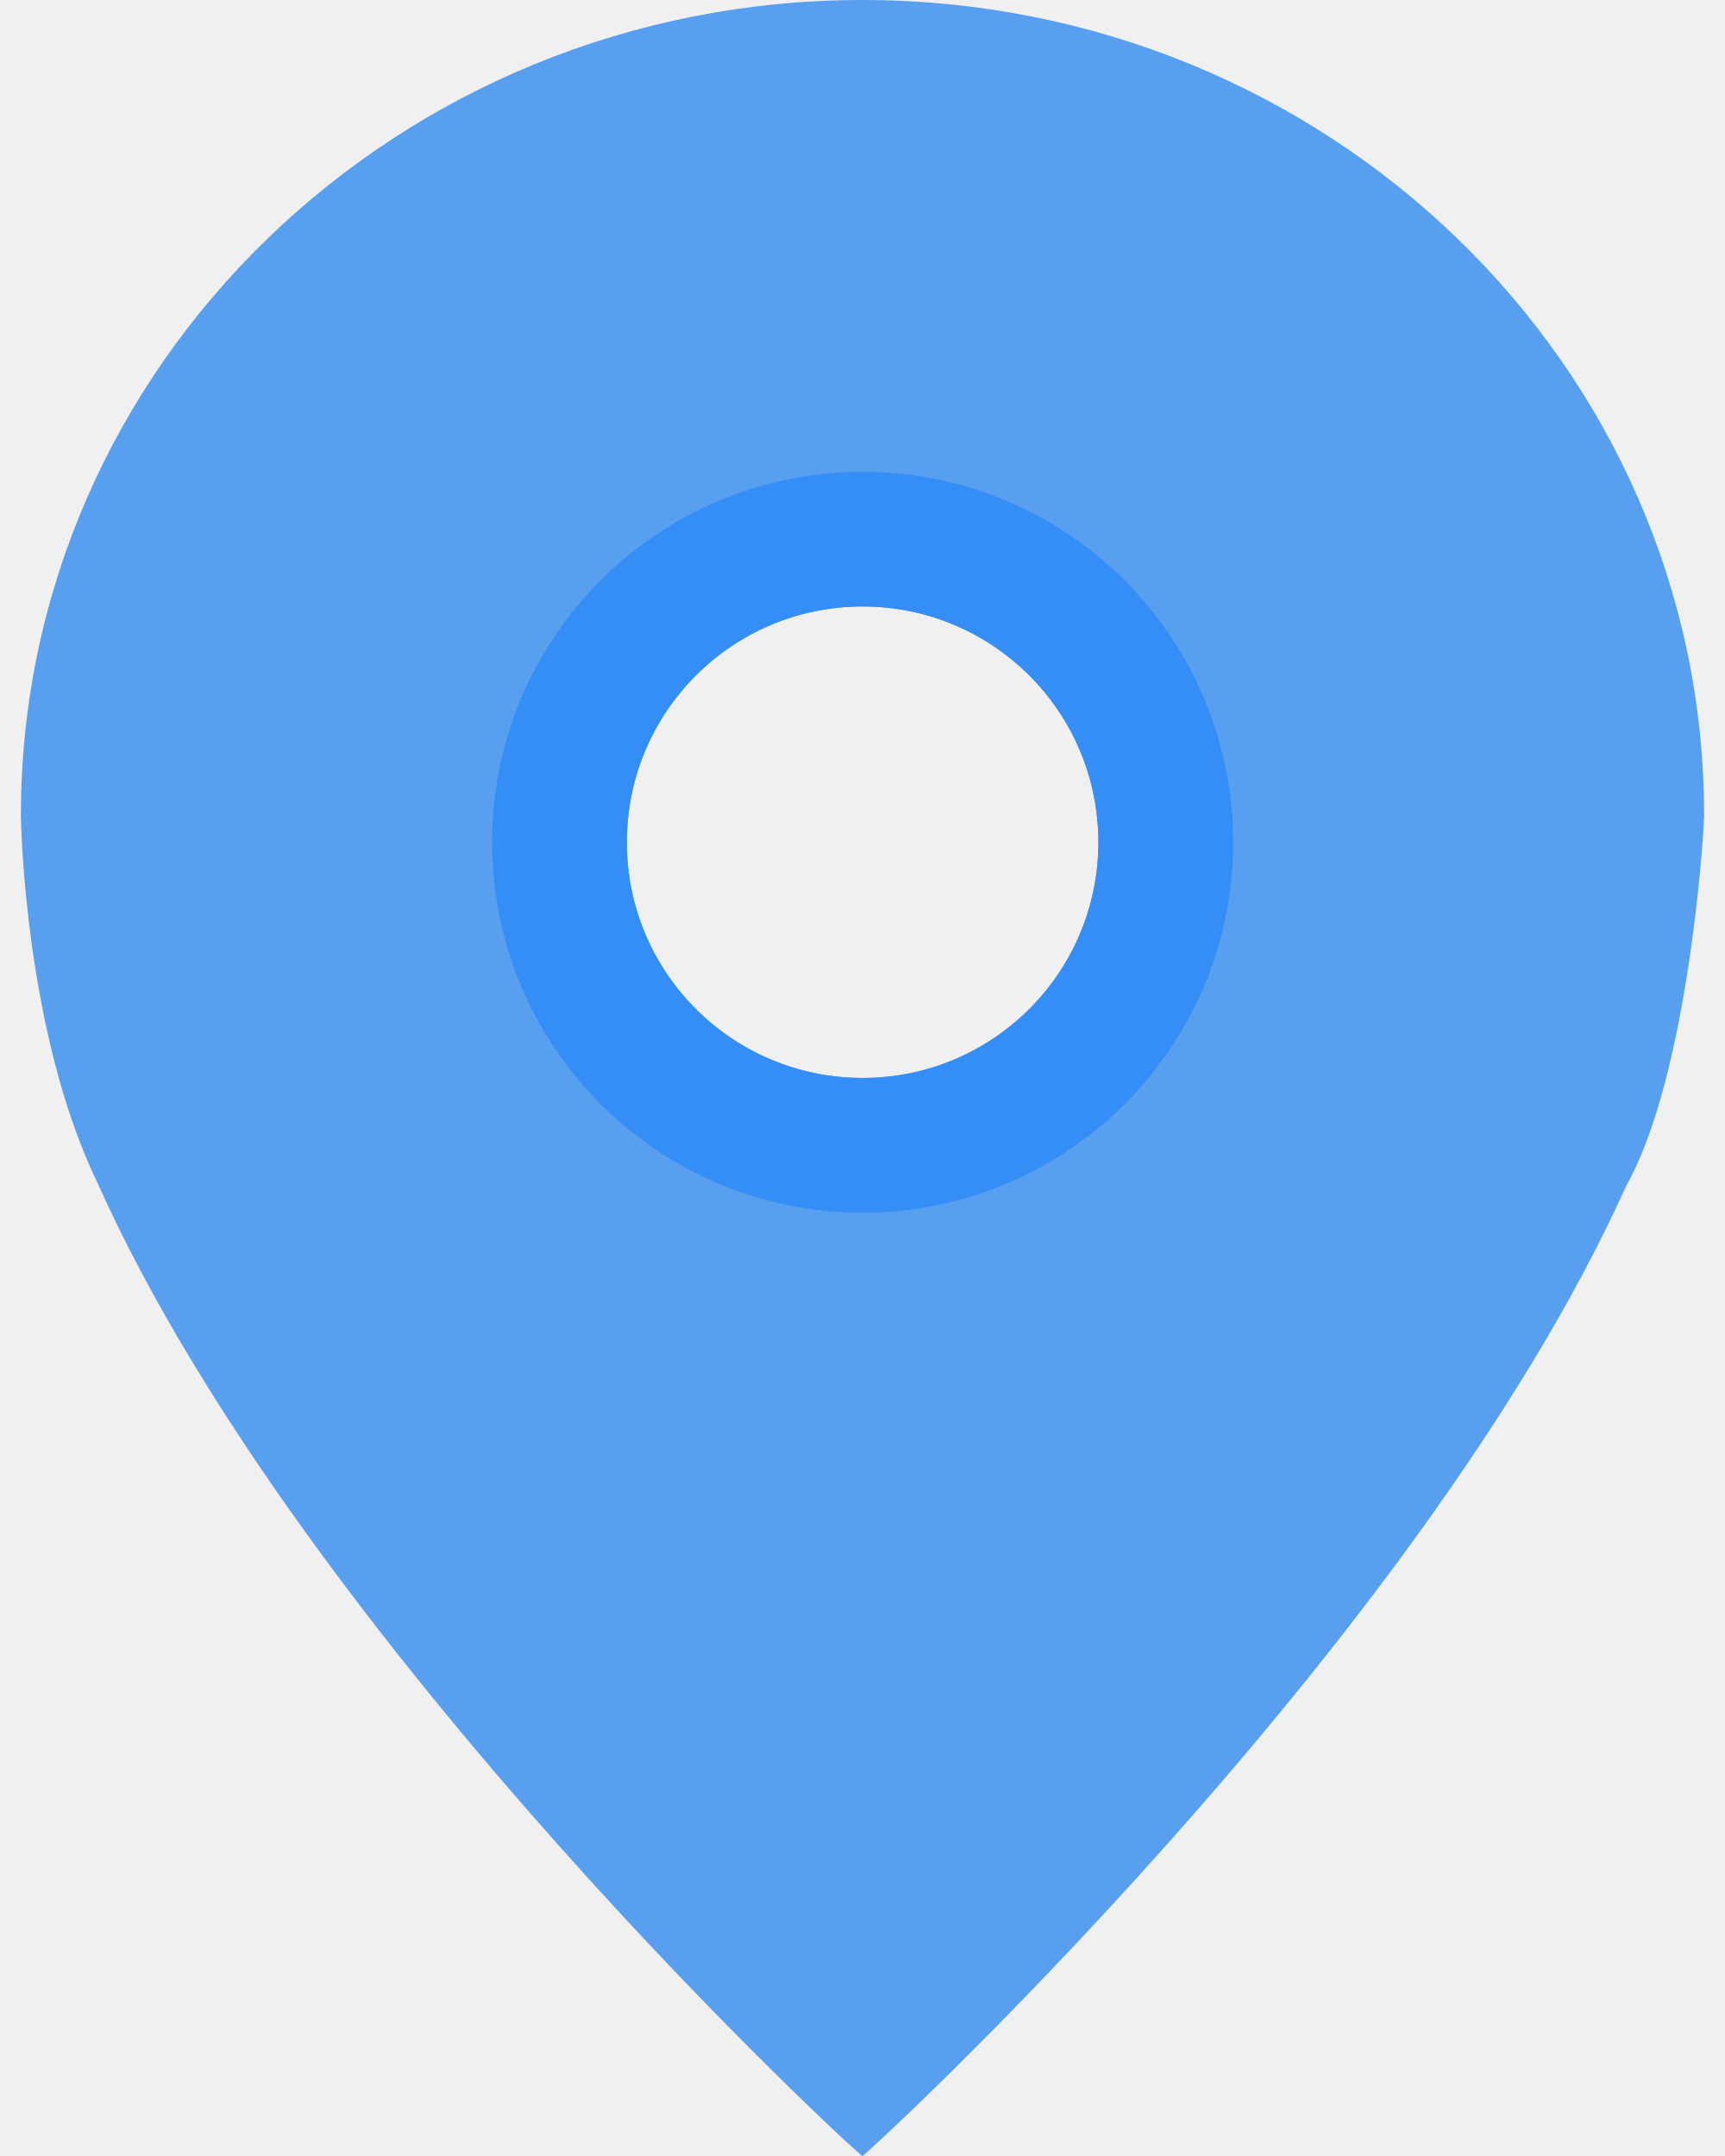
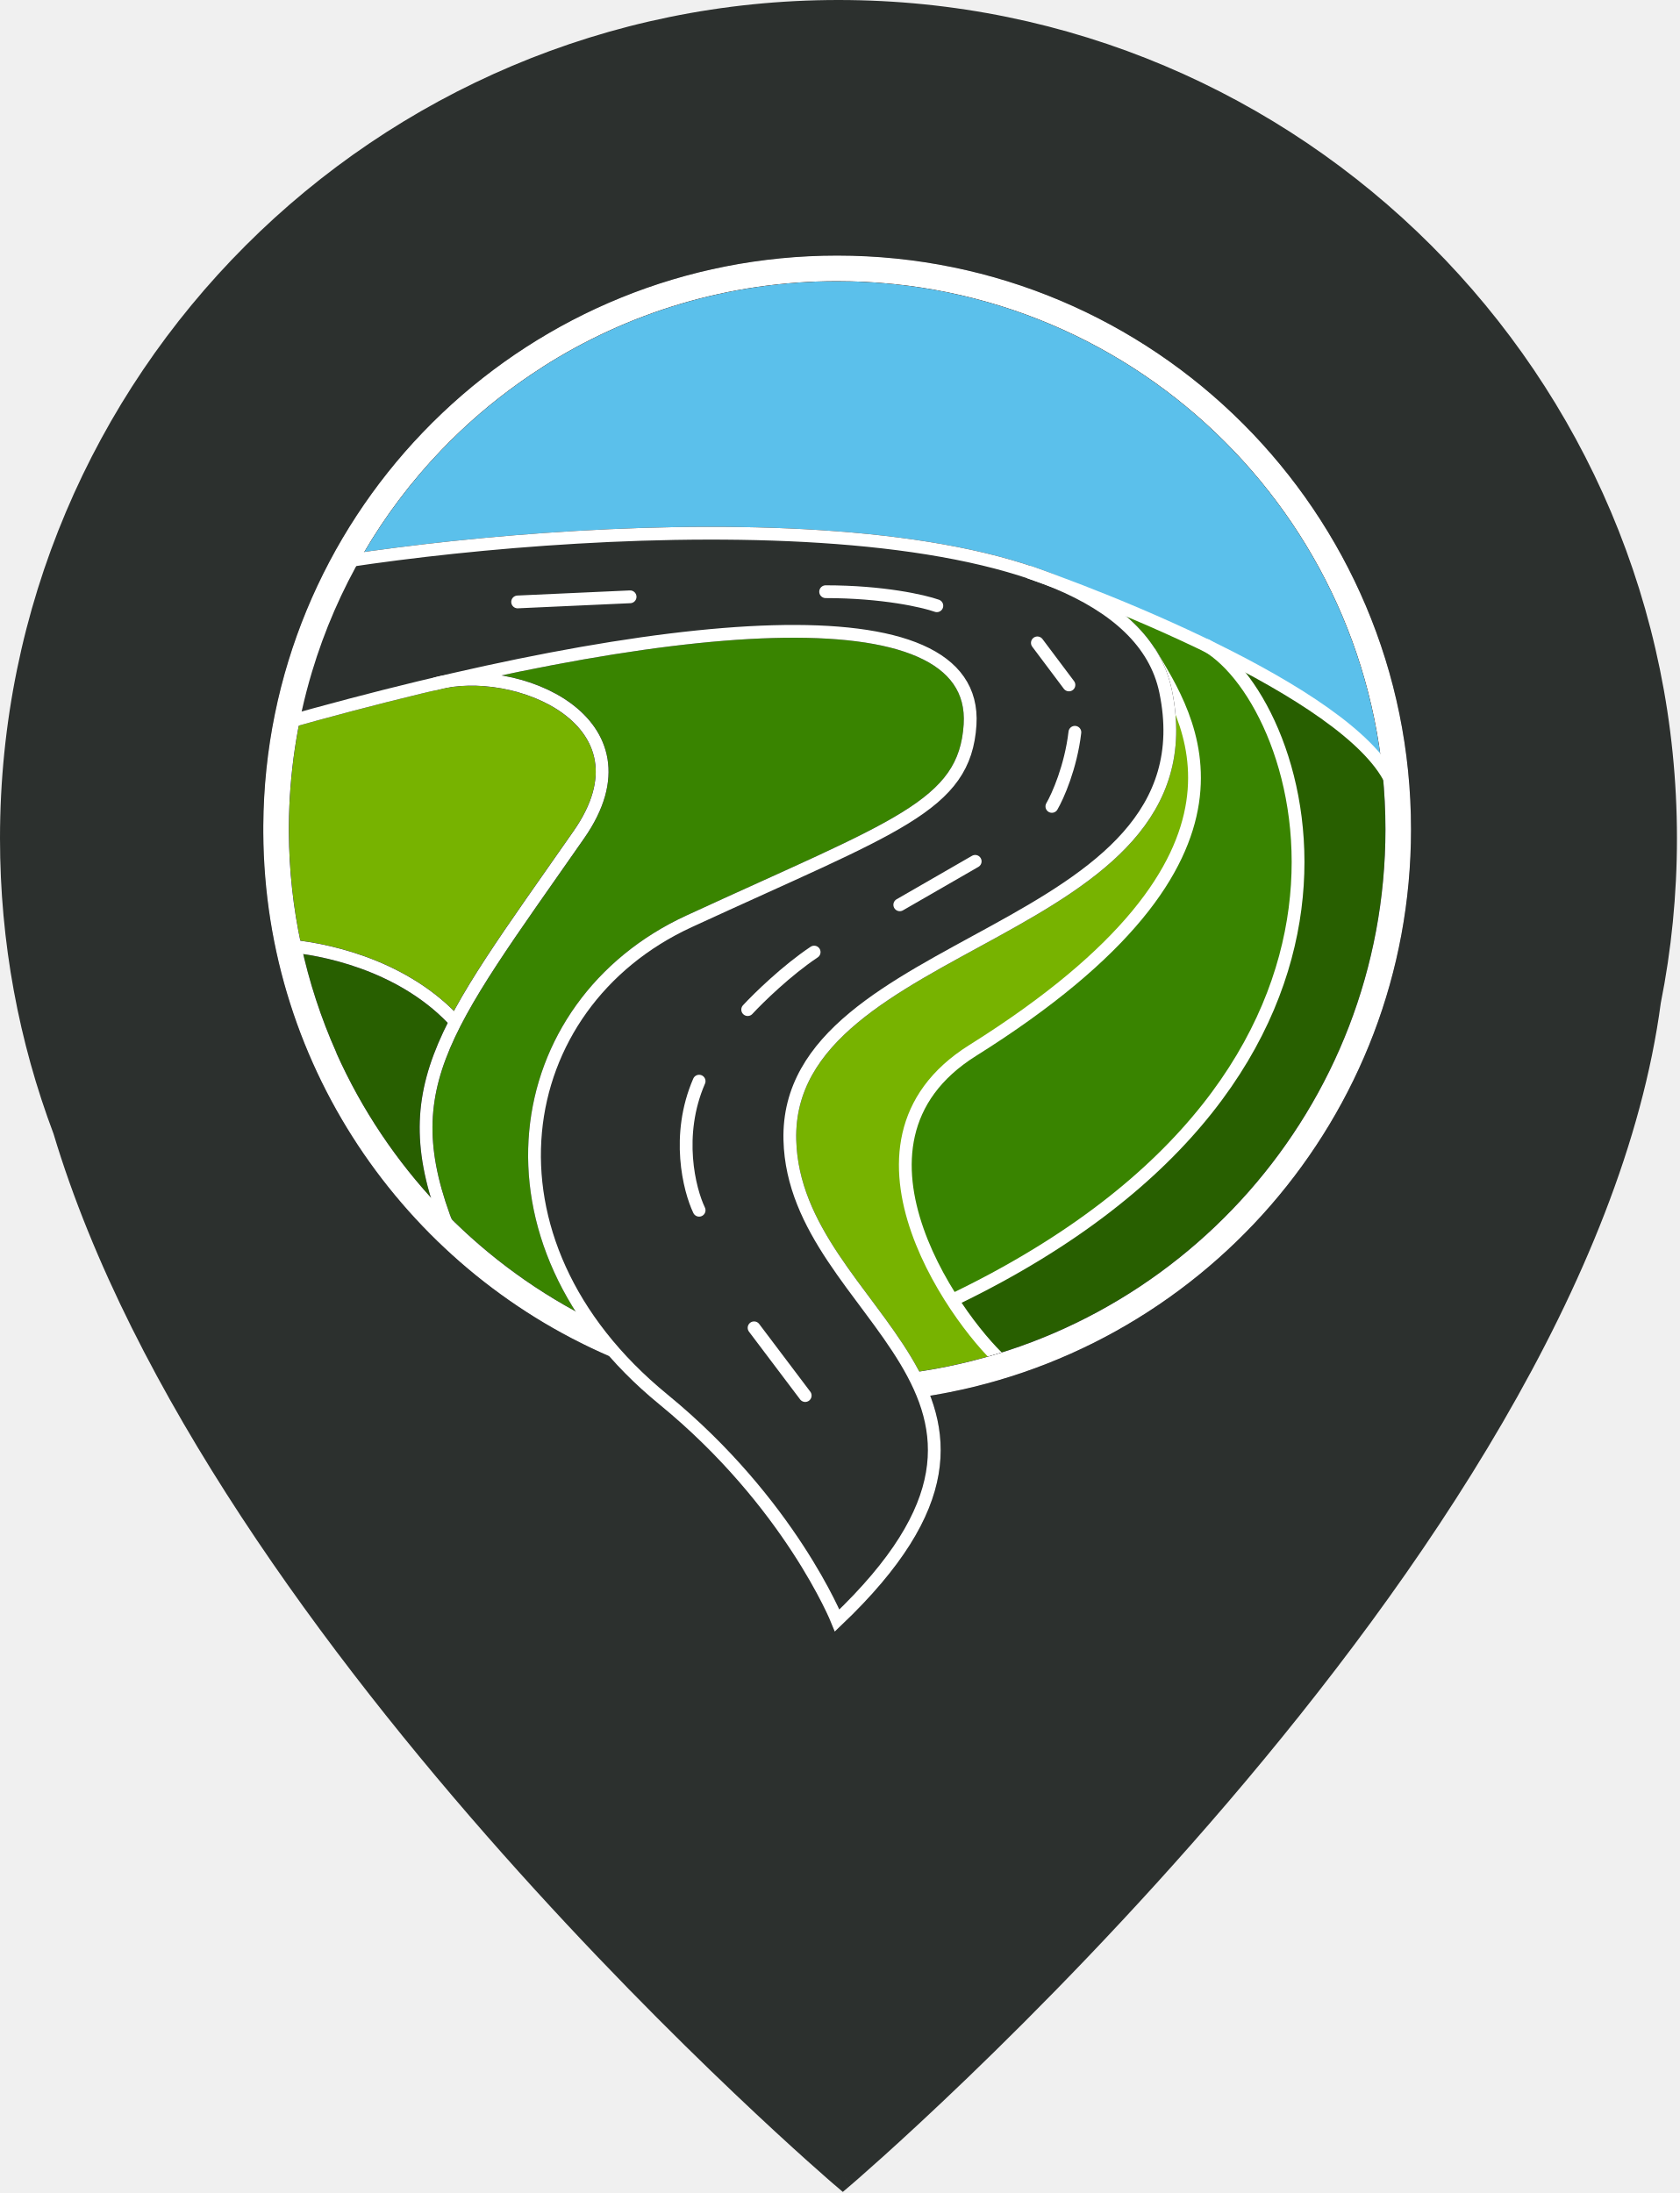
- <svg xmlns="http://www.w3.org/2000/svg" width="80" height="100" viewBox="0 0 80 100" fill="none">
-   <path d="M39.998 0C18.445 0 0.969 16.926 0.969 37.808C0.969 38.214 1.163 47.93 4.518 54.859C14.13 76.338 39.964 100.121 39.998 100C40.042 100.081 65.766 76.428 75.426 54.988C78.293 49.904 79.031 38.636 79.031 37.805C79.034 16.926 61.554 0 39.998 0ZM40.005 49.998C33.959 49.998 29.07 45.106 29.07 39.067C29.07 33.025 33.959 28.13 40.005 28.13C46.047 28.13 50.939 33.025 50.939 39.067C50.939 45.106 46.047 49.998 40.005 49.998Z" fill="#589FF0" />
-   <path d="M40.005 21.884C30.517 21.884 22.822 29.576 22.822 39.067C22.822 48.555 30.516 56.247 40.005 56.247C49.493 56.247 57.187 48.555 57.187 39.067C57.187 29.576 49.492 21.884 40.005 21.884ZM40.005 49.998C33.959 49.998 29.07 45.106 29.07 39.067C29.07 33.025 33.959 28.13 40.005 28.13C46.047 28.13 50.939 33.025 50.939 39.067C50.939 45.106 46.047 49.998 40.005 49.998Z" fill="#358EF5" />
+ <svg xmlns="http://www.w3.org/2000/svg" width="657" height="858" viewBox="0 0 657 858" fill="none">
+   <path fill-rule="evenodd" clip-rule="evenodd" d="M328.018 5C506.416 5 651.036 149.62 651.036 328.018C651.036 349.794 648.882 371.066 644.774 391.634C616.264 606.479 329.716 851 329.716 851C329.716 851 85.861 642.91 25.682 441.992C12.314 406.549 5 368.138 5 328.018C5 149.62 149.62 5 328.018 5Z" fill="#2C302E" />
+   <path d="M644.774 391.634L639.871 390.655L639.839 390.815L639.817 390.976L644.774 391.634ZM329.716 851L326.47 854.803L329.716 857.573L332.961 854.803L329.716 851ZM25.682 441.992L30.472 440.557L30.422 440.39L30.36 440.227L25.682 441.992ZM656.036 328.018C656.036 146.859 509.178 0 328.018 0V10C503.655 10 646.036 152.382 646.036 328.018H656.036ZM649.677 392.613C653.849 371.725 656.036 350.124 656.036 328.018H646.036C646.036 349.463 643.914 370.408 639.871 390.655L649.677 392.613ZM329.716 851C332.961 854.803 332.963 854.802 332.966 854.799C332.968 854.797 332.972 854.794 332.977 854.79C332.987 854.782 333.001 854.77 333.019 854.754C333.056 854.722 333.11 854.676 333.181 854.615C333.322 854.494 333.532 854.313 333.807 854.075C334.358 853.599 335.173 852.893 336.234 851.964C338.356 850.106 341.466 847.358 345.43 843.789C353.357 836.651 364.702 826.222 378.401 813.039C405.794 786.678 442.622 749.28 480.354 705.132C555.614 617.077 635.268 501.273 649.73 392.292L639.817 390.976C625.769 496.84 547.894 610.718 472.753 698.635C435.284 742.474 398.693 779.633 371.467 805.834C357.857 818.932 346.593 829.285 338.738 836.358C334.811 839.894 331.736 842.611 329.647 844.439C328.603 845.354 327.805 846.046 327.269 846.509C327.002 846.74 326.8 846.913 326.666 847.028C326.599 847.086 326.549 847.129 326.516 847.157C326.5 847.171 326.488 847.181 326.48 847.188C326.476 847.191 326.474 847.193 326.472 847.195C326.47 847.196 326.47 847.197 329.716 851ZM20.892 443.426C51.308 544.976 127.936 647.905 196.527 725.16C230.884 763.857 263.349 796.249 287.226 818.969C299.167 830.33 308.964 839.277 315.783 845.389C319.192 848.445 321.857 850.793 323.673 852.379C324.581 853.173 325.277 853.776 325.747 854.182C325.982 854.385 326.161 854.539 326.282 854.643C326.343 854.695 326.389 854.734 326.42 854.761C326.436 854.774 326.448 854.785 326.456 854.792C326.46 854.795 326.464 854.798 326.466 854.8C326.468 854.802 326.47 854.803 329.716 851C332.961 847.197 332.961 847.196 332.96 847.195C332.958 847.194 332.956 847.192 332.953 847.189C332.946 847.184 332.936 847.175 332.922 847.163C332.894 847.139 332.852 847.103 332.795 847.054C332.681 846.956 332.509 846.809 332.281 846.612C331.825 846.218 331.145 845.628 330.252 844.849C328.466 843.289 325.833 840.969 322.457 837.943C315.705 831.89 305.981 823.011 294.12 811.724C270.394 789.149 238.133 756.961 204.005 718.521C135.623 641.501 60.234 539.926 30.472 440.557L20.892 443.426ZM0 328.018C0 368.75 7.426 407.758 21.003 443.756L30.36 440.227C17.202 405.34 10 367.526 10 328.018H0ZM328.018 0C146.859 0 0 146.859 0 328.018H10C10 152.382 152.382 10 328.018 10V0Z" fill="#2C302E" />
+   <path d="M348.5 106.5C230.9 93.3 157.167 176.333 135 219.5C225.731 205.451 299.186 204.715 357 213.5C412.941 222.001 445 241.121 483 257.5C512 270 547 304 547 304C541 247.5 495.5 123 348.5 106.5Z" fill="#5BC0EB" />
+   <path d="M546.5 307.5C539.7 288.7 500.333 266.667 481.5 258C559 377 446 478 372.5 508.5L393 535C541 486 555 331 546.5 307.5Z" fill="#285F00" />
+   <path d="M480.501 257.5C476.501 253.1 448.501 242.333 435.001 237.5C512.501 314.5 431.501 381 379.501 412C337.901 436.8 357.834 487.333 373.001 509.5C410.834 490.5 483.501 446.5 503.001 376C521.118 310.5 485.501 263 480.501 257.5Z" fill="#398400" />
+   <path d="M418 384C481.2 334.8 470.666 288.5 457.5 271.5C459.999 296.5 452.199 317.3 438.999 330.5C422.499 347 382.399 365.733 335.5 397C283 432 324.5 494 330.5 499.5C335.3 503.9 352.667 529.167 361 541.5L392.5 533.5C379 517.5 345.232 480.428 355 446.5C364.5 413.5 378.5 414.75 418 384Z" fill="#77B300" />
+   <path d="M379.5 279C374.7 229.4 249.5 248.667 187.5 264.5C201.667 266.167 233.643 275.64 235.5 297C237.5 320 214 341.5 182.5 391.5C157.3 431.5 168 469.167 176.5 483C208.167 517.167 234 523.5 234 523.5C234 523.5 176.5 444 237.5 383.5C278.335 343 384.436 330 379.5 279Z" fill="#398400" />
+   <path d="M174 479.5C174 479.5 125.5 442 113 370.5C144.2 370.5 169.667 389.833 178.5 399.5C156 435 174 479.5 174 479.5Z" fill="#285F00" />
+   <path d="M183.501 264.5L112.001 283C105.601 295.4 109.334 346.5 112.001 370.5C162.001 375.5 178.001 399.5 178.001 399.5C210.001 344 242.001 312.75 235.501 296.5C227.501 276.5 220.305 272.194 183.501 264.5Z" fill="#77B300" />
+   <path d="M112 370C125.667 371 156.2 376.9 177 398.5" stroke="black" stroke-width="5" stroke-linecap="round" />
+   <path d="M170.5 267.5C201.5 259 257.5 282 226.5 326.5C171.911 404.862 152 426.5 178 487" stroke="black" stroke-width="5" stroke-linecap="round" />
+   <path d="M472 252.5C511.5 275.5 557.5 419 374 508" stroke="white" stroke-width="5" stroke-linecap="round" />
+   <path d="M450 255.5C464.833 280.5 502.5 334.5 380.5 411C321.748 447.84 377.333 520.833 393.5 534" stroke="white" stroke-width="5" stroke-linecap="round" />
+   <path d="M455.998 270.5C439.998 193.3 235.665 204.333 135.498 219.5C135.498 219.5 108.995 283.501 108.998 283.5C260.5 240.5 382.873 229.5 379.498 283.5C377.498 315.5 350.535 323.142 269.498 360.5C199 393 183.383 485.22 259.5 547.5C308.998 588 327.5 634 327.5 634C422 544 310.725 515.5 308.998 446C306.998 365.5 475.998 367 455.998 270.5Z" fill="#D9D9D9" stroke="black" stroke-width="5" stroke-linecap="round" />
+   <path fill-rule="evenodd" clip-rule="evenodd" d="M113.003 325.679C113.001 325.286 113 324.893 113 324.5C113 324.006 113.002 323.513 113.005 323.02C113.144 302.803 116.142 282.558 122.037 262.897C131.848 230.174 149.251 200.516 172.54 176.183C174.953 173.663 177.427 171.202 179.959 168.802C189.784 159.491 200.528 151.075 212.08 143.701L212.066 143.678C245.392 122.359 285.003 110 327.5 110C445.965 110 542 206.035 542 324.5C542 433.134 461.244 522.906 356.489 537.058C358.197 540.163 359.727 543.309 361.02 546.514C469.109 530.332 552 437.096 552 324.5C552 200.512 451.488 100 327.5 100C267.672 100 213.31 123.403 173.069 161.554C170.423 164.061 167.842 166.63 165.326 169.259C127.052 209.23 103.411 263.326 103.005 322.941C102.999 323.875 102.998 324.809 103.003 325.744C103.509 419.026 160.907 498.84 242.266 532.254C237.114 526.623 232.594 520.831 228.685 514.933C185.809 492.64 151.411 456.291 131.597 411.993L131.646 411.971C119.421 384.6 113.166 355.199 113.003 325.679Z" fill="black" />
+   <path d="M112 370C125.667 371 156.2 376.9 177 398.5" stroke="black" stroke-width="5" stroke-linecap="round" />
+   <path d="M170.5 267.5C201.5 259 257.5 282 226.5 326.5C171.911 404.862 152 426.5 178 487" stroke="black" stroke-width="5" stroke-linecap="round" />
+   <path fill-rule="evenodd" clip-rule="evenodd" d="M113.003 325.679C113.001 325.286 113 324.893 113 324.5C113 324.006 113.002 323.513 113.005 323.02C113.144 302.803 116.142 282.558 122.037 262.897C131.848 230.174 149.251 200.516 172.54 176.183C174.953 173.663 177.427 171.202 179.959 168.802C189.784 159.491 200.528 151.075 212.08 143.701L212.066 143.678C245.392 122.359 285.003 110 327.5 110C445.965 110 542 206.035 542 324.5C542 433.134 461.244 522.906 356.489 537.058C358.197 540.163 359.727 543.309 361.02 546.514C469.109 530.332 552 437.096 552 324.5C552 200.512 451.488 100 327.5 100C267.672 100 213.31 123.403 173.069 161.554C170.423 164.061 167.842 166.63 165.326 169.259C127.052 209.23 103.411 263.326 103.005 322.941C102.999 323.875 102.998 324.809 103.003 325.744C103.509 419.026 160.907 498.84 242.266 532.254C237.114 526.623 232.594 520.831 228.685 514.933C185.809 492.64 151.411 456.291 131.597 411.993L131.646 411.971C119.421 384.6 113.166 355.199 113.003 325.679Z" fill="black" />
+   <path d="M455.998 270.5C439.998 193.3 235.665 204.333 135.498 219.5C135.498 219.5 108.995 283.501 108.998 283.5C260.5 240.5 382.873 229.5 379.498 283.5C377.498 315.5 350.535 323.142 269.498 360.5C199 393 183.383 485.22 259.5 547.5C308.998 588 327.5 634 327.5 634C422 544 310.725 515.5 308.998 446C306.998 365.5 475.998 367 455.998 270.5Z" fill="#2C302E" stroke="white" stroke-width="5" stroke-linecap="round" />
+   <path d="M112 370C125.667 371 156.2 376.9 177 398.5" stroke="white" stroke-width="5" stroke-linecap="round" />
+   <path d="M170.5 267.5C201.5 259 257.5 282 226.5 326.5C171.911 404.862 152 426.5 178 487" stroke="white" stroke-width="5" stroke-linecap="round" />
+   <path fill-rule="evenodd" clip-rule="evenodd" d="M113.003 325.679C113.001 325.286 113 324.893 113 324.5C113 324.006 113.002 323.513 113.005 323.02C113.144 302.803 116.142 282.558 122.037 262.897C131.848 230.174 149.251 200.516 172.54 176.183C174.953 173.663 177.427 171.202 179.959 168.802C189.784 159.491 200.528 151.075 212.08 143.701L212.066 143.678C245.392 122.359 285.003 110 327.5 110C445.965 110 542 206.035 542 324.5C542 433.134 461.244 522.906 356.489 537.058C358.197 540.163 359.727 543.309 361.02 546.514C469.109 530.332 552 437.096 552 324.5C552 200.512 451.488 100 327.5 100C267.672 100 213.31 123.403 173.069 161.554C170.423 164.061 167.842 166.63 165.326 169.259C127.052 209.23 103.411 263.326 103.005 322.941C102.999 323.875 102.998 324.809 103.003 325.744C103.509 419.026 160.907 498.84 242.266 532.254C237.114 526.623 232.594 520.831 228.685 514.933C185.809 492.64 151.411 456.291 131.597 411.993L131.646 411.971C119.421 384.6 113.166 355.199 113.003 325.679Z" fill="white" />
+   <path d="M295 519.5L315 546" stroke="white" stroke-width="5" stroke-linecap="round" />
+   <path d="M273.5 473.5C269.666 465.5 264.3 444.2 273.5 423" stroke="white" stroke-width="5" stroke-linecap="round" />
+   <path d="M292.5 395C296.667 390.5 307.7 379.7 318.5 372.5" stroke="white" stroke-width="5" stroke-linecap="round" />
+   <path d="M352 354L381.5 337" stroke="white" stroke-width="5" stroke-linecap="round" />
+   <path d="M411.5 315.5C413.833 311.5 418.9 300.1 420.5 286.5" stroke="white" stroke-width="5" stroke-linecap="round" />
+   <path d="M418.175 267.977L405.826 251.523" stroke="white" stroke-width="5" stroke-linecap="round" />
+   <path d="M366.5 237C361.333 235.167 345.4 231.5 323 231.5" stroke="white" stroke-width="5" stroke-linecap="round" />
+   <path d="M246.5 233.5L202.5 235.5" stroke="white" stroke-width="5" stroke-linecap="round" />
+   <path d="M403 224C450 240.5 546.5 281.4 546.5 315" stroke="white" stroke-width="5" stroke-linecap="round" />
</svg>
